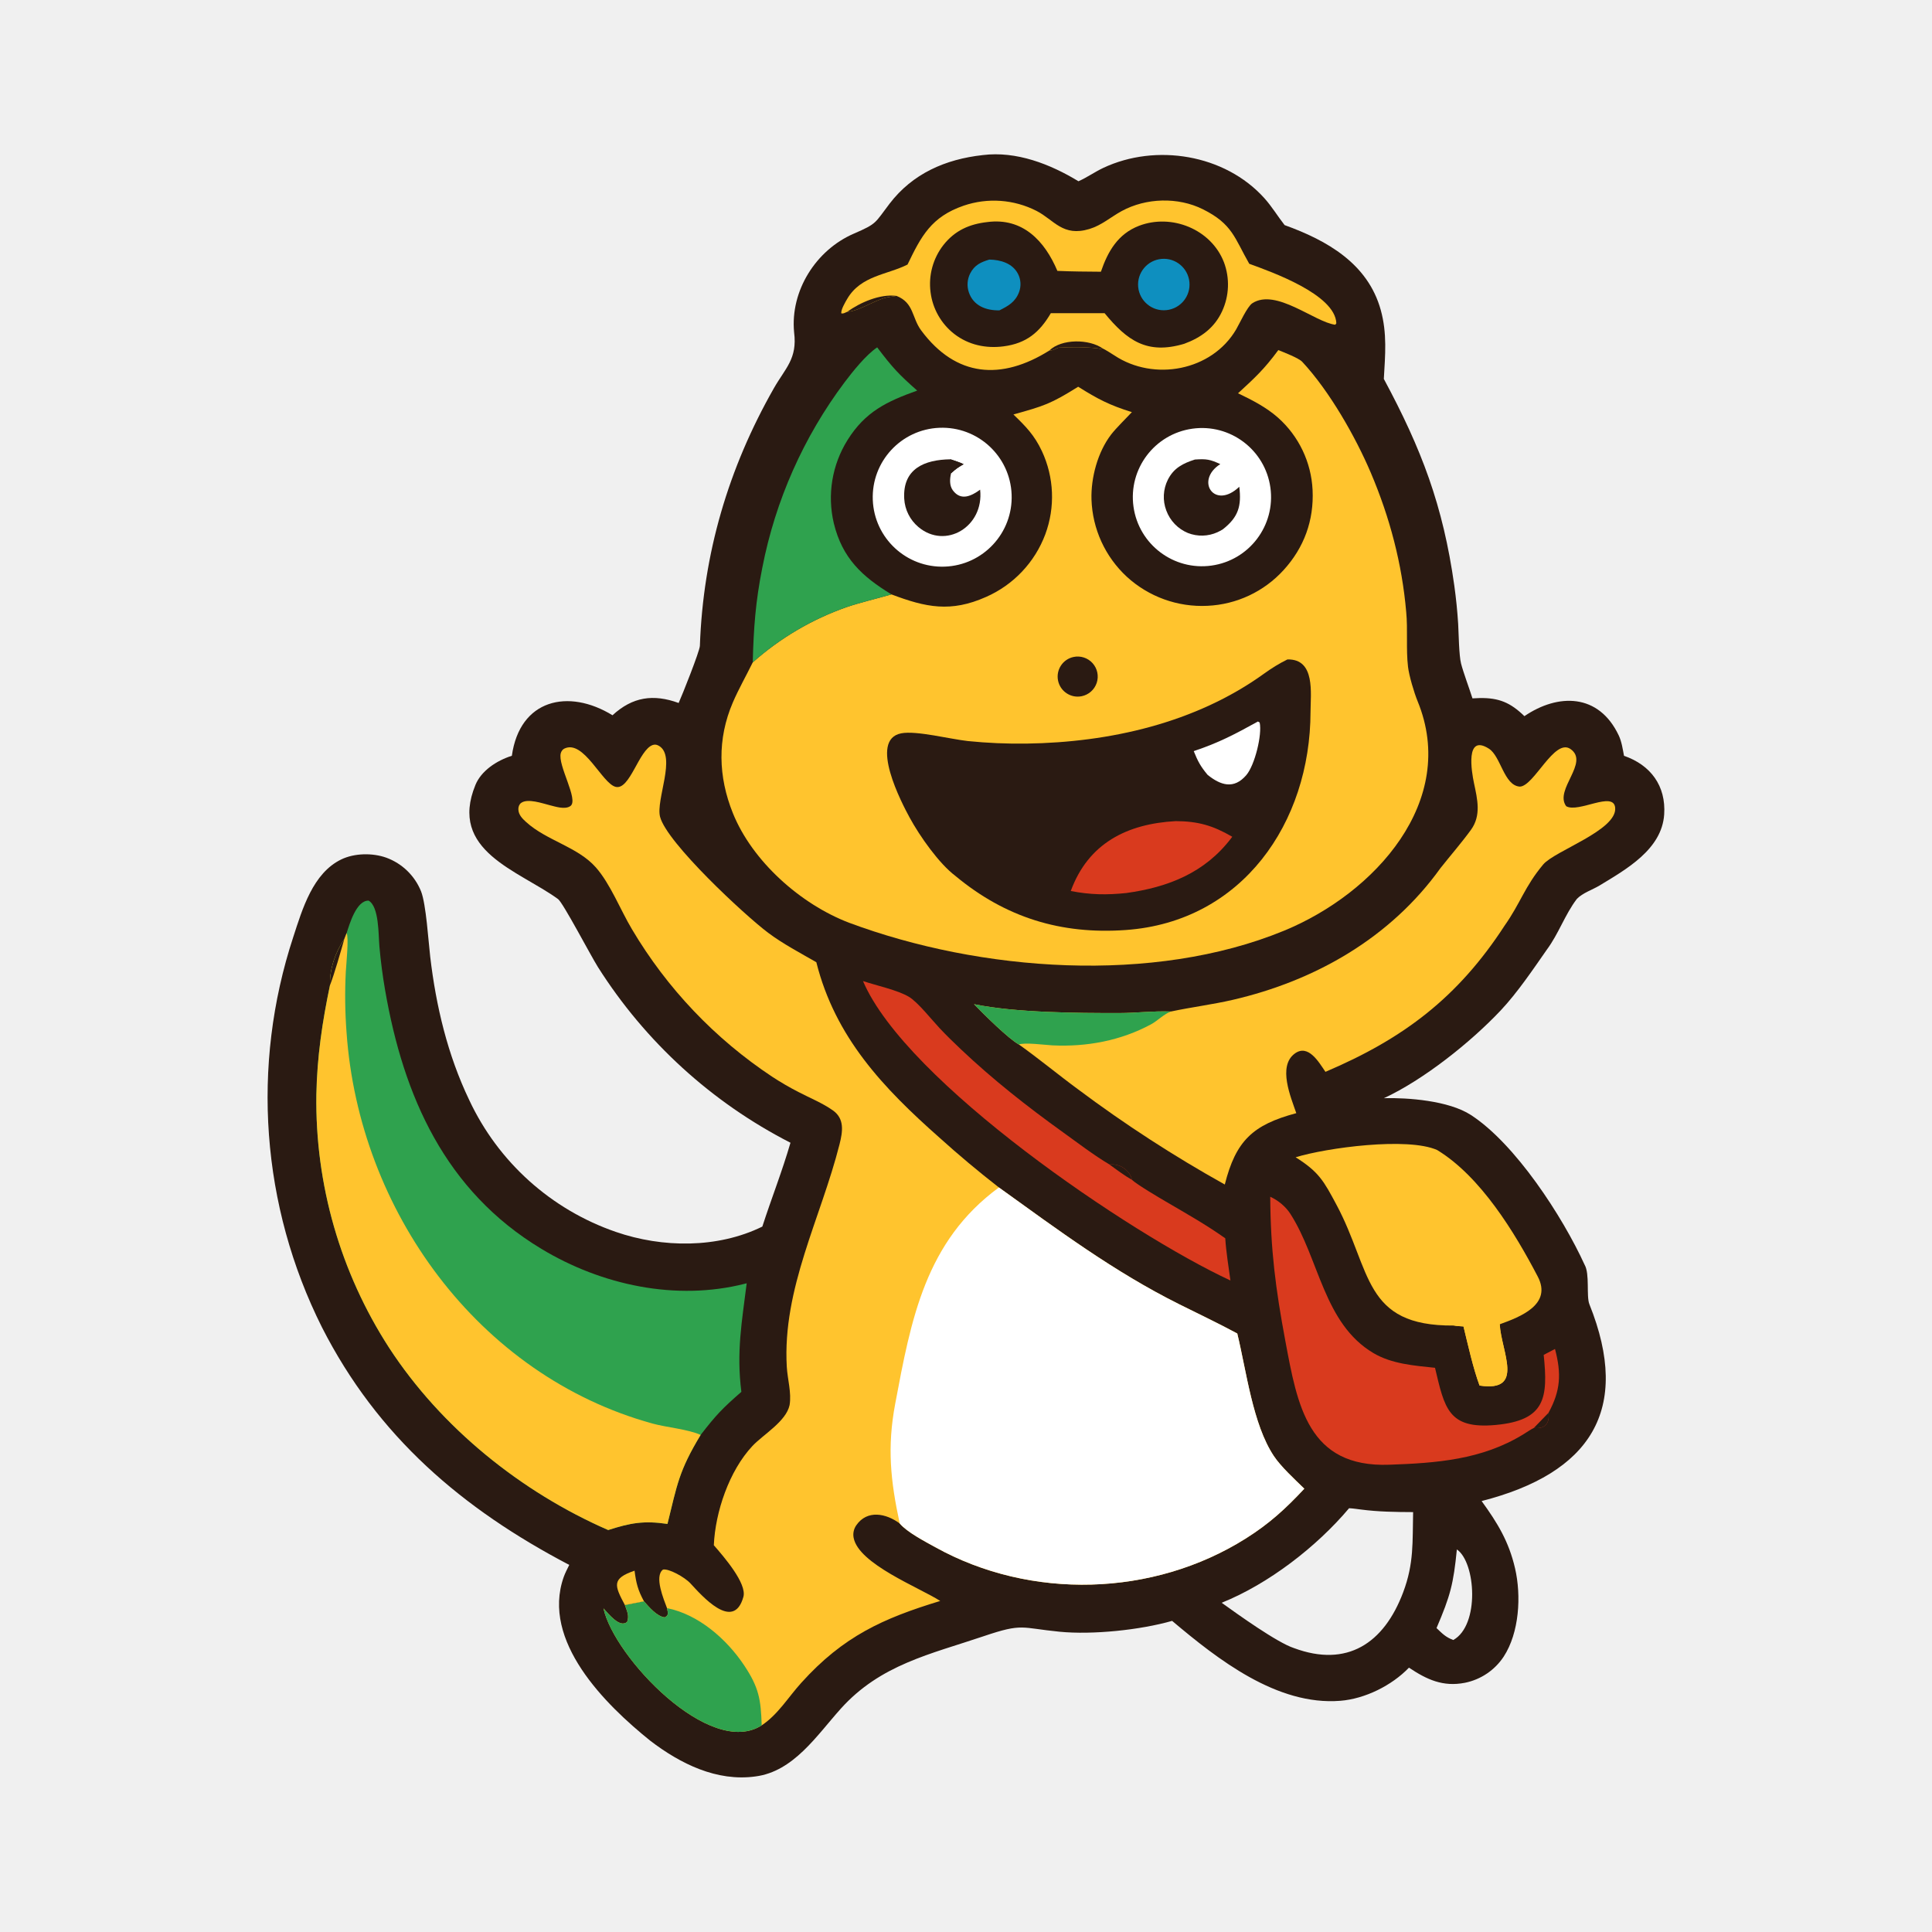
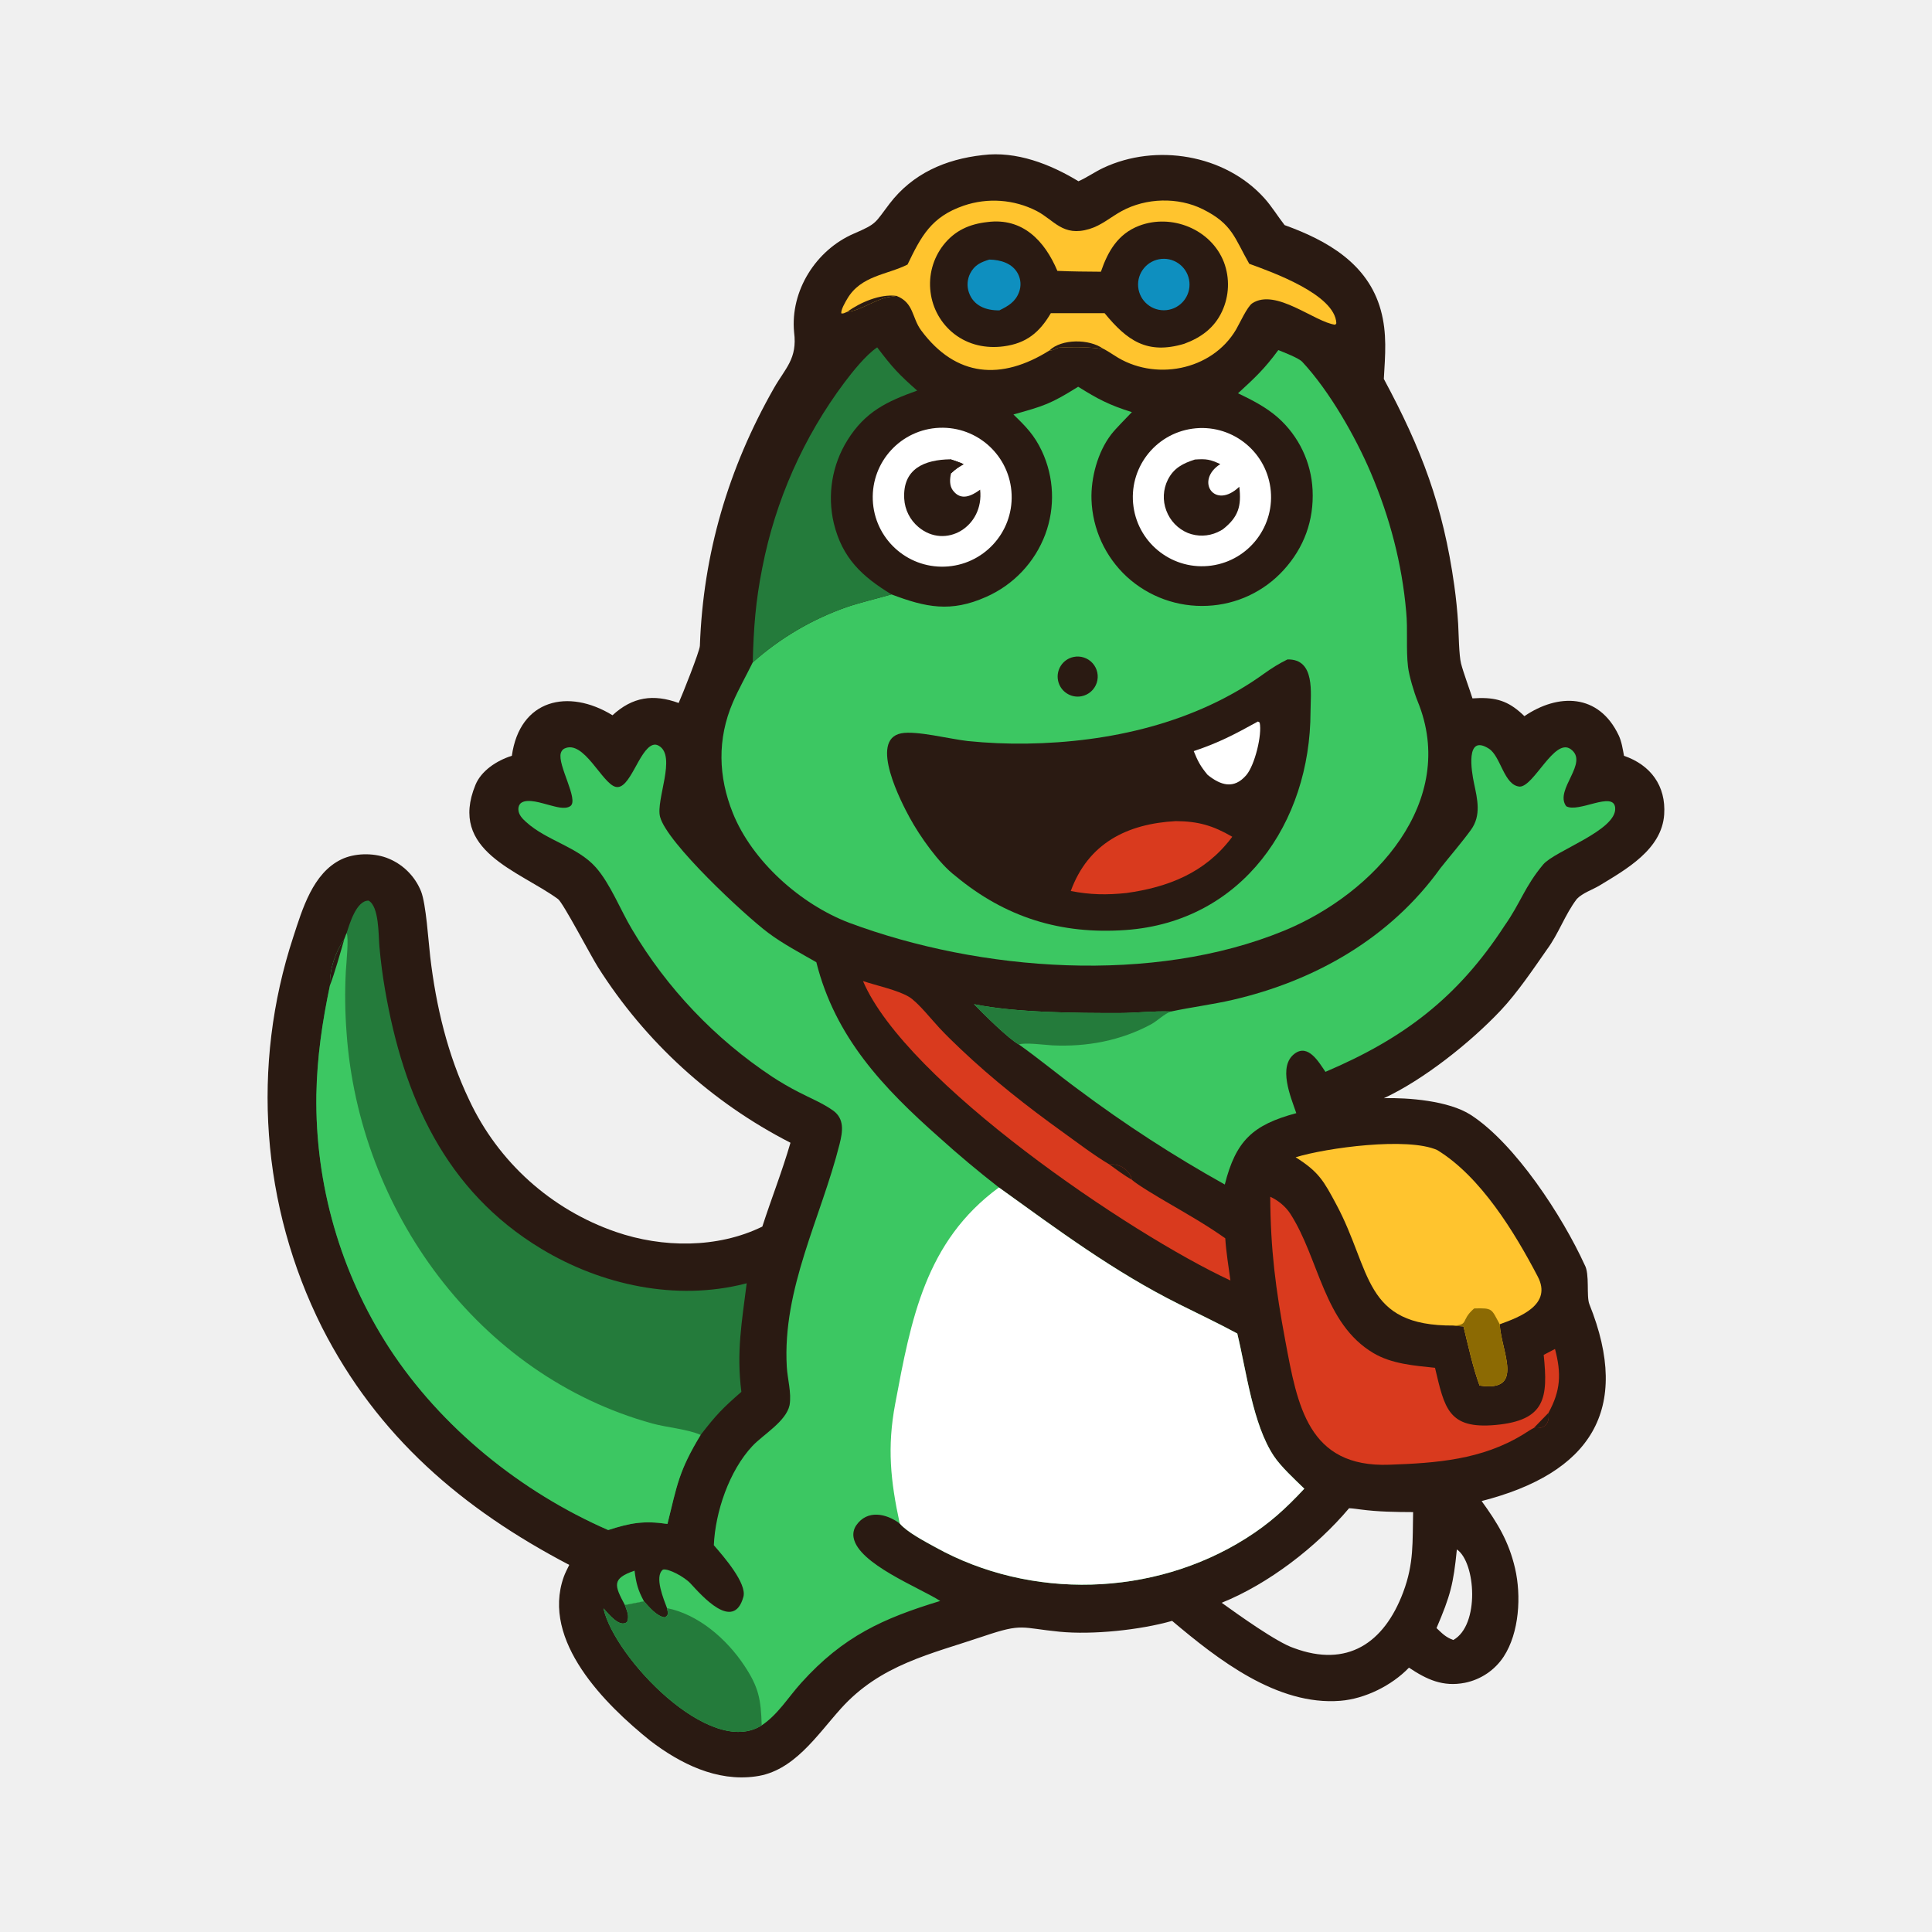
<svg xmlns="http://www.w3.org/2000/svg" viewBox="0 0 1024 1024">
  <path fill="#2a1a12" d="M520.865 82.202c17.784-2.25 35.841 4.79 50.731 13.865 4.361-1.89 8.752-5.004 13.161-7.077 27.92-13.124 64.428-7.184 85.31 15.973 4.042 4.482 7.088 9.595 10.802 14.349 22.509 8.108 44.165 20.392 50.964 45.012 3.434 12.434 2.347 23.849 1.627 36.511 19.986 37.159 31.398 67.095 37.349 109.546a267 267 0 0 1 2.048 20.294c.279 5.235.44 16.792 1.536 21.033 1.276 4.939 4.356 13.086 6.04 18.443a93 93 0 0 1 3.697-.163c10.354-.208 16.476 2.433 23.836 9.585 17.819-12.111 39.356-12.202 49.974 10.167 1.597 3.363 2.117 7.2 2.821 10.859 14.117 4.861 22.298 15.931 21.29 31.078-1.233 18.542-20.166 29.113-34.318 37.693-3.614 2.191-8.932 3.891-11.969 7.087-6.254 8.161-9.65 18.45-15.838 26.779-7.35 10.533-15.69 22.915-24.468 32.246-15.861 16.863-40.958 36.863-61.952 46.578 12.677-.336 34.295 1.293 46.006 8.847 23.597 15.222 48.724 53.931 60.364 79.443 2.821 4.85.813 16.637 2.53 20.914 22.51 56.046.53 89.571-57.117 104.323 8.419 11.623 14.416 21.403 17.719 35.663 3.359 14.504 2.295 34.045-6.023 46.802a32.24 32.24 0 0 1-20.494 13.848c-11.689 2.307-20.288-1.706-29.712-8.011-9.06 9.445-23.268 16.524-36.367 17.569-33.527 2.677-64.932-21.92-89.168-42.359-17.022 4.858-42.164 7.457-59.664 5.748-20.53-2.005-19.33-4.693-40.119 2.345-28.225 9.554-54.777 15.005-75.844 38.467-12.747 14.195-25.008 33.291-45.207 35.893-20.522 2.841-39.828-6.729-55.789-18.952-23.814-19.139-57.816-52.781-45.853-86.727.726-2.059 1.968-4.453 2.947-6.439-56.746-29.719-101.628-68.051-131.076-125.95a272.1 272.1 0 0 1-15.205-206.836c4.851-14.889 10.384-33.854 25.446-41.134 6.989-3.378 16.609-3.537 23.901-.913a31.54 31.54 0 0 1 18.388 17.832c2.684 6.838 3.884 26.396 4.854 34.658 3.071 26.164 9.228 52.048 20.663 75.923a133.97 133.97 0 0 0 77.761 69.932c24.634 8.5 53.859 8.81 77.604-2.829 4.921-15.228 10.364-28.812 14.916-44.438a262 262 0 0 1-102.047-93.107c-4.015-6.391-18.474-34.105-21.162-36.056-20.986-15.234-58.168-25.457-43.751-60.524 3.018-7.343 10.993-12.791 19.291-15.422 4.179-29.922 29.921-35.837 53.342-21.468 10.631-9.785 21.65-11.382 35.058-6.509 1.742-3.797 11.155-27.414 11.256-30.297 1.704-48.766 15.093-94.16 39.216-136.526 6.08-10.678 12.52-15.602 10.724-29.611-2.123-22.002 11.558-43.637 31.618-52.309 12.556-5.427 11.021-5.514 18.994-15.914 12.177-15.883 29.468-23.53 49.359-25.734M647.511 849.5c8.576 6.16 29.397 21.118 38.317 24.02 28.112 10.44 47.677-2.436 57.882-29.569 5.798-15.415 4.894-26.726 5.27-42.504-9.383-.042-18.407-.155-27.709-1.374-1.772-.232-4.475-.621-6.23-.681-17.234 20.465-42.733 40.148-67.53 50.108m113.878 13.415c3.165 2.991 4.742 4.747 8.878 6.326 14.117-7.828 11.941-41.157 1.903-48.013-1.824 18.308-3.403 24.435-10.781 41.687" />
-   <path fill="#ffc42e" d="M677.53 185.557c2.712 1.084 10.8 4.191 12.683 6.21 14.421 15.46 28.234 39.737 36.36 58.843 10.075 23.687 16.531 48.231 18.737 73.647.925 9.465-.139 19.819.966 29.143.564 4.768 3.219 13.713 5.098 18.29 21.679 52.801-22.582 101.754-70.771 121.59-69.33 28.538-160.977 21.748-230.609-4.221-25.682-9.796-51.283-32.584-61.553-58.07-7.781-19.309-8.334-39.332-.029-58.656 3.109-7.234 7.103-14.192 10.552-21.255a149.3 149.3 0 0 1 49.688-29.267c7.235-2.465 16.271-4.59 23.848-6.767 18.204 6.894 31.447 9.686 50.143 1.338a58.7 58.7 0 0 0 31.368-33.137 57.18 57.18 0 0 0-1.801-44.182c-3.985-8.45-8.521-13.055-15.072-19.379 16.351-4.568 19.723-5.592 34.311-14.704 10.435 6.523 16.51 9.734 28.478 13.457-3.195 3.441-8.384 8.455-11.009 11.875-7.103 9.257-10.766 22.894-10.406 34.459a58.35 58.35 0 0 0 18.695 40.886 58.9 58.9 0 0 0 42.794 15.434 58.07 58.07 0 0 0 40.323-18.93c10.895-11.938 16.142-26.362 15.37-42.497a54.83 54.83 0 0 0-18.29-38.27c-6.214-5.514-13.771-9.386-21.224-12.945 9.042-8.29 13.951-12.845 21.35-22.892" />
+   <path fill="#3cc762" d="M677.53 185.557c2.712 1.084 10.8 4.191 12.683 6.21 14.421 15.46 28.234 39.737 36.36 58.843 10.075 23.687 16.531 48.231 18.737 73.647.925 9.465-.139 19.819.966 29.143.564 4.768 3.219 13.713 5.098 18.29 21.679 52.801-22.582 101.754-70.771 121.59-69.33 28.538-160.977 21.748-230.609-4.221-25.682-9.796-51.283-32.584-61.553-58.07-7.781-19.309-8.334-39.332-.029-58.656 3.109-7.234 7.103-14.192 10.552-21.255a149.3 149.3 0 0 1 49.688-29.267c7.235-2.465 16.271-4.59 23.848-6.767 18.204 6.894 31.447 9.686 50.143 1.338a58.7 58.7 0 0 0 31.368-33.137 57.18 57.18 0 0 0-1.801-44.182c-3.985-8.45-8.521-13.055-15.072-19.379 16.351-4.568 19.723-5.592 34.311-14.704 10.435 6.523 16.51 9.734 28.478 13.457-3.195 3.441-8.384 8.455-11.009 11.875-7.103 9.257-10.766 22.894-10.406 34.459a58.35 58.35 0 0 0 18.695 40.886 58.9 58.9 0 0 0 42.794 15.434 58.07 58.07 0 0 0 40.323-18.93c10.895-11.938 16.142-26.362 15.37-42.497a54.83 54.83 0 0 0-18.29-38.27c-6.214-5.514-13.771-9.386-21.224-12.945 9.042-8.29 13.951-12.845 21.35-22.892" />
  <path fill="#2a1a12" d="M682.368 349.517c14.961-.355 12.253 18.139 12.236 27.797-.105 58.767-36.187 111.213-97.901 115.611-34.387 2.451-63.807-6.606-90.415-28.748-8.525-6.441-18.69-20.78-24.185-30.885-4.039-7.427-21.836-41.22-4.453-44.612 8.021-1.565 25.949 3.074 35.333 4.095a271 271 0 0 0 31.018 1.349c44.172-.629 89.722-10.908 126.035-37.117 3.963-2.86 7.95-5.332 12.332-7.49" />
  <path fill="#d93a1e" d="M623.181 435.21c11.893.085 19.618 2.303 29.941 8.284q-.305.426-.623.842c-13.979 18.296-33.346 25.911-55.508 28.985-10.38 1.081-19.162.948-29.46-1.067 9.23-25.237 29.726-35.633 55.65-37.044" />
  <path fill="#fff" d="m666.74 382.409.914.55c1.387 6.445-2.595 22.594-7.07 27.842-6.636 7.785-13.721 5.367-20.524-.107-3.774-4.536-5.164-7.156-7.354-12.582 13.589-4.566 21.663-8.892 34.034-15.703" />
  <path fill="#2a1a12" d="M568.926 348.222a10.624 10.624 0 0 1 12.348 13.738 10.63 10.63 0 0 1-8.022 7.061c-5.713 1.126-11.268-2.558-12.454-8.259s2.439-11.295 8.128-12.54" />
-   <path fill="#ffc42e" d="M378.343 818.997c.762-17.585 8.131-39.439 20.451-52.582 5.68-6.06 17.868-13.008 19.706-21.696 1.088-6.562-1.108-13.71-1.486-20.255-2.395-41.495 18.064-78.787 27.955-117.971 1.704-6.752 2.741-13.512-3.503-17.945-5.502-3.906-12.287-6.637-18.253-9.754a152 152 0 0 1-13.931-8.099 241.5 241.5 0 0 1-74.326-78.166c-6.079-10.157-11.474-24.124-19.165-32.813-9.665-10.918-26.051-14.145-36.915-24-2.033-1.844-4.075-3.877-4.136-6.777-.026-1.253.416-2.6 1.454-3.365 3.471-2.56 11.293.234 15.056 1.166 3.132.776 8.157 2.492 11.047.503 4.668-3.214-6.912-21.73-5.056-28.097.279-.959.932-1.92 1.833-2.36 10.296-5.027 19.945 18.378 27.187 20.251 7.621 1.971 12.313-19.681 19.75-22.186 1.178-.396 2.217-.14 3.258.473 9.401 5.531-1.757 28.538.577 37.591 3.549 13.766 44.991 52.29 57.301 61.488 7.965 5.951 16.923 10.637 25.524 15.594 10.012 39.881 35.463 66.611 65.265 92.988a559 559 0 0 0 31.508 26.396c31.188 22.424 61.029 44.694 95.629 61.935 10.101 5.033 20.818 10.138 30.707 15.472 4.902 20.193 8.202 48.076 19.356 64.901 3.782 5.703 11.168 12.484 16.179 17.353-9.978 10.67-18.531 18.531-31.089 26.431-49.01 30.83-113.932 32.688-164.563 4.543-5.343-2.97-14.915-7.915-18.791-12.54-7.132-5.318-17.254-7.465-23.055.999a8.67 8.67 0 0 0-1.382 6.546c2.57 13.918 34.752 26.371 45.905 33.516-30.393 9.251-51.386 18.73-73.651 43.389-7.011 7.765-12.333 16.799-20.97 22.541-27.378 17.635-78.355-36.288-83.865-61.988 2.597 2.739 8.605 10.598 12.536 7.161 1.234-3.337-.015-5.513-1.191-8.939l10.111-1.992c2.705 3.046 6.797 7.983 10.984 8.525 2.383-1.165 1.656-2.453 1.239-4.895-1.643-4.442-6.939-16.873-2.124-20.429 2.959-.658 11.379 3.915 14.524 7.299 5.772 6.21 22.854 26.016 28.081 7.149 1.962-7.082-10.383-21.287-15.671-27.361" />
+   <path fill="#3cc762" d="M378.343 818.997c.762-17.585 8.131-39.439 20.451-52.582 5.68-6.06 17.868-13.008 19.706-21.696 1.088-6.562-1.108-13.71-1.486-20.255-2.395-41.495 18.064-78.787 27.955-117.971 1.704-6.752 2.741-13.512-3.503-17.945-5.502-3.906-12.287-6.637-18.253-9.754a152 152 0 0 1-13.931-8.099 241.5 241.5 0 0 1-74.326-78.166c-6.079-10.157-11.474-24.124-19.165-32.813-9.665-10.918-26.051-14.145-36.915-24-2.033-1.844-4.075-3.877-4.136-6.777-.026-1.253.416-2.6 1.454-3.365 3.471-2.56 11.293.234 15.056 1.166 3.132.776 8.157 2.492 11.047.503 4.668-3.214-6.912-21.73-5.056-28.097.279-.959.932-1.92 1.833-2.36 10.296-5.027 19.945 18.378 27.187 20.251 7.621 1.971 12.313-19.681 19.75-22.186 1.178-.396 2.217-.14 3.258.473 9.401 5.531-1.757 28.538.577 37.591 3.549 13.766 44.991 52.29 57.301 61.488 7.965 5.951 16.923 10.637 25.524 15.594 10.012 39.881 35.463 66.611 65.265 92.988a559 559 0 0 0 31.508 26.396c31.188 22.424 61.029 44.694 95.629 61.935 10.101 5.033 20.818 10.138 30.707 15.472 4.902 20.193 8.202 48.076 19.356 64.901 3.782 5.703 11.168 12.484 16.179 17.353-9.978 10.67-18.531 18.531-31.089 26.431-49.01 30.83-113.932 32.688-164.563 4.543-5.343-2.97-14.915-7.915-18.791-12.54-7.132-5.318-17.254-7.465-23.055.999a8.67 8.67 0 0 0-1.382 6.546c2.57 13.918 34.752 26.371 45.905 33.516-30.393 9.251-51.386 18.73-73.651 43.389-7.011 7.765-12.333 16.799-20.97 22.541-27.378 17.635-78.355-36.288-83.865-61.988 2.597 2.739 8.605 10.598 12.536 7.161 1.234-3.337-.015-5.513-1.191-8.939l10.111-1.992c2.705 3.046 6.797 7.983 10.984 8.525 2.383-1.165 1.656-2.453 1.239-4.895-1.643-4.442-6.939-16.873-2.124-20.429 2.959-.658 11.379 3.915 14.524 7.299 5.772 6.21 22.854 26.016 28.081 7.149 1.962-7.082-10.383-21.287-15.671-27.361" />
  <path fill="#fff" d="M529.444 629.381c31.188 22.424 61.029 44.694 95.629 61.935 10.101 5.033 20.818 10.138 30.707 15.472 4.902 20.193 8.202 48.076 19.356 64.901 3.782 5.703 11.168 12.484 16.179 17.353-9.978 10.67-18.531 18.531-31.089 26.431-49.01 30.83-113.932 32.688-164.563 4.543-5.343-2.97-14.915-7.915-18.791-12.54-4.883-22.614-6.718-40.404-2.414-63.327 8.415-44.81 15.948-86.155 54.986-114.768" />
-   <path fill="#2fa24e" d="M341.31 848.709c2.705 3.046 6.797 7.983 10.984 8.525 2.383-1.165 1.656-2.453 1.239-4.895 16.708 3.319 31.624 16.465 40.828 30.246 7.927 11.871 8.911 18.153 9.358 31.882-27.378 17.635-78.355-36.288-83.865-61.988 2.597 2.739 8.605 10.598 12.536 7.161 1.234-3.337-.015-5.513-1.191-8.939zM183.713 494.565c1.601-4.966 5.2-17.345 11.648-17.215 5.594 3.118 5.18 18.033 5.736 24.32a276 276 0 0 0 3.001 23.013c9.753 56.501 31.922 106.518 82.836 137.232 31.884 19.234 71.407 27.787 107.946 18.472l.884-.231c-2.546 20.438-5.509 36.341-2.823 57.552-9.967 8.685-13.318 12.155-21.579 22.829-11.614 19.185-12.444 26.404-17.594 47.172-12.669-1.833-19.548-.544-31.417 3.243-46.132-20.121-88.522-54.245-116.101-96.591a240.47 240.47 0 0 1-38.566-134.196c.379-19.967 3.119-38.484 7.218-58.006-.239-8.393 2.767-17.427 7.546-24.31z" />
-   <path fill="#ffc42e" d="M183.713 494.565c1.241 2.283-.188 16.351-.418 20.266a253 253 0 0 0 .39 32.48c6.59 94.153 69.65 181.674 162.095 207.187 7.475 2.064 18.853 3.003 25.582 6.039-11.614 19.185-12.444 26.404-17.594 47.172-12.669-1.833-19.548-.544-31.417 3.243-46.132-20.121-88.522-54.245-116.101-96.591a240.47 240.47 0 0 1-38.566-134.196c.379-19.967 3.119-38.484 7.218-58.006-.239-8.393 2.767-17.427 7.546-24.31z" />
+   <path fill="#247b3b" d="M341.31 848.709c2.705 3.046 6.797 7.983 10.984 8.525 2.383-1.165 1.656-2.453 1.239-4.895 16.708 3.319 31.624 16.465 40.828 30.246 7.927 11.871 8.911 18.153 9.358 31.882-27.378 17.635-78.355-36.288-83.865-61.988 2.597 2.739 8.605 10.598 12.536 7.161 1.234-3.337-.015-5.513-1.191-8.939zM183.713 494.565c1.601-4.966 5.2-17.345 11.648-17.215 5.594 3.118 5.18 18.033 5.736 24.32a276 276 0 0 0 3.001 23.013c9.753 56.501 31.922 106.518 82.836 137.232 31.884 19.234 71.407 27.787 107.946 18.472l.884-.231c-2.546 20.438-5.509 36.341-2.823 57.552-9.967 8.685-13.318 12.155-21.579 22.829-11.614 19.185-12.444 26.404-17.594 47.172-12.669-1.833-19.548-.544-31.417 3.243-46.132-20.121-88.522-54.245-116.101-96.591a240.47 240.47 0 0 1-38.566-134.196c.379-19.967 3.119-38.484 7.218-58.006-.239-8.393 2.767-17.427 7.546-24.31z" />
+   <path fill="#3cc762" d="M183.713 494.565c1.241 2.283-.188 16.351-.418 20.266a253 253 0 0 0 .39 32.48c6.59 94.153 69.65 181.674 162.095 207.187 7.475 2.064 18.853 3.003 25.582 6.039-11.614 19.185-12.444 26.404-17.594 47.172-12.669-1.833-19.548-.544-31.417 3.243-46.132-20.121-88.522-54.245-116.101-96.591a240.47 240.47 0 0 1-38.566-134.196c.379-19.967 3.119-38.484 7.218-58.006-.239-8.393 2.767-17.427 7.546-24.31z" />
  <path fill="#2a1a12" d="M174.902 522.159c-.239-8.393 2.767-17.427 7.546-24.31-1.558 5.529-5.448 19.191-7.546 24.31" />
-   <path fill="#ffc42e" d="M620.647 536.114c10.845-2.297 22.179-3.732 32.665-6.157 43.817-10.13 83.668-32.879 110.165-69.837 5.301-6.698 11.167-13.411 16.162-20.291 5.541-7.632 3.41-16.235 1.6-24.787-1.264-5.972-4.733-26.277 7.9-18.237 6.388 4.065 7.95 19.566 16.411 20.117 7.549-.209 18.316-25.9 26.857-19.917 10.234 7.169-8.755 21.509-2.298 30.292 6.409 3.795 25.175-8.311 25.971.857 1.036 11.926-32.059 22.754-38.165 30.05-9.847 11.766-11.969 20.382-20.456 32.414-24.71 37.992-53.358 59.786-94.948 77.479-3.447-5.032-9.08-14.984-16.28-9.67-9.115 6.726-2.053 23.13.835 31.569-23.089 6.177-32.046 14.625-37.9 37.821a693 693 0 0 1-77.705-50.4c-10.249-7.522-21.363-16.714-31.378-23.782-5.499-2.946-19.115-16.482-23.833-21.396 21.854 4.511 54.451 4.729 76.985 4.697 9.227-.014 17.301-1.152 27.412-.822" />
-   <path fill="#2fa24e" d="M516.25 532.239c21.854 4.511 54.451 4.729 76.985 4.697 9.227-.014 17.301-1.152 27.412-.822-3.791 1.368-7.065 4.905-10.546 6.787-16.074 8.688-34.158 12.039-52.318 11.163-3.391-.163-15.074-1.708-17.7-.429-5.499-2.946-19.115-16.482-23.833-21.396" />
+   <path fill="#3cc762" d="M620.647 536.114c10.845-2.297 22.179-3.732 32.665-6.157 43.817-10.13 83.668-32.879 110.165-69.837 5.301-6.698 11.167-13.411 16.162-20.291 5.541-7.632 3.41-16.235 1.6-24.787-1.264-5.972-4.733-26.277 7.9-18.237 6.388 4.065 7.95 19.566 16.411 20.117 7.549-.209 18.316-25.9 26.857-19.917 10.234 7.169-8.755 21.509-2.298 30.292 6.409 3.795 25.175-8.311 25.971.857 1.036 11.926-32.059 22.754-38.165 30.05-9.847 11.766-11.969 20.382-20.456 32.414-24.71 37.992-53.358 59.786-94.948 77.479-3.447-5.032-9.08-14.984-16.28-9.67-9.115 6.726-2.053 23.13.835 31.569-23.089 6.177-32.046 14.625-37.9 37.821a693 693 0 0 1-77.705-50.4c-10.249-7.522-21.363-16.714-31.378-23.782-5.499-2.946-19.115-16.482-23.833-21.396 21.854 4.511 54.451 4.729 76.985 4.697 9.227-.014 17.301-1.152 27.412-.822" />
+   <path fill="#247b3b" d="M516.25 532.239c21.854 4.511 54.451 4.729 76.985 4.697 9.227-.014 17.301-1.152 27.412-.822-3.791 1.368-7.065 4.905-10.546 6.787-16.074 8.688-34.158 12.039-52.318 11.163-3.391-.163-15.074-1.708-17.7-.429-5.499-2.946-19.115-16.482-23.833-21.396" />
  <path fill="#ffc42e" d="M481.009 140.217c7.263-15.072 12.594-25.305 29.772-31.215a49.67 49.67 0 0 1 38.594 2.774c9.371 4.817 13.882 13.894 28.072 9.58 6.491-1.974 11.35-6.373 17.102-9.501 12.904-7.019 29.853-7.506 43.006-.947 15.713 7.835 16.762 15.241 24.575 28.898 11.797 4.314 45.522 16.203 46.16 31.519l-.558.799c-10.867-1.325-31.463-19.531-43.966-11.403-2.695 1.752-6.758 10.763-8.57 13.856-12.903 22.03-43.598 27.713-64.537 13.811-1.054-.699-5.155-3.275-6.138-3.657-2.173.286-1.172.083-2.901-.119-6.238-.728-14.011-.738-20.264-.356-1.31.08-2.579 1.495-5.235 1.566-25.255 15.833-49.382 14.216-67.86-10.672-5.054-6.807-3.78-14.63-13.08-18.317-1.295.203-2.556.411-3.857.582-6.755.89-15.851 7.564-22.32 7.869-1.357.549-1.825 1.012-3.062.839-.419-1.802 2.152-6.099 3.131-7.769 7.234-12.343 21.243-12.709 31.936-18.137" />
  <path fill="#2a1a12" d="M556.121 185.822c6.555-6.381 21.18-6.206 28.4-1.091-2.173.286-1.172.083-2.901-.119-6.238-.728-14.011-.738-20.264-.356-1.31.08-2.579 1.495-5.235 1.566m-107.117-20.538c6.89-4.981 17.5-9.611 26.177-8.451-1.295.203-2.556.411-3.857.582-6.755.89-15.851 7.564-22.32 7.869" />
  <path fill="#2a1a12" d="M583.502 144.021c3.654-10.705 8.982-20.027 20.191-24.335 17.214-6.616 38.237 1.755 45.019 19.31a33.65 33.65 0 0 1-1.004 26.046c-4.081 8.798-11.207 13.935-20.081 17.185-19.655 5.846-30.238-1.717-42.165-16.231h-28.501c-5.965 10.168-12.952 15.99-24.994 17.571-9.387 1.233-18.665-.728-26.225-6.592a33.25 33.25 0 0 1-12.527-22.115 33.58 33.58 0 0 1 6.849-25.034c6.063-7.664 13.744-11.066 23.242-12.128 18.782-2.461 30.429 10.009 37.126 25.871 7.725.356 15.34.39 23.07.452" />
  <path fill="#0e8fbf" d="M524.363 137.579c5.902.108 12.243 1.915 15.172 7.524a11.97 11.97 0 0 1 .615 9.641c-1.935 5.288-5.795 7.451-10.434 9.75-7.026.133-13.791-2.381-16.21-9.566a12.98 12.98 0 0 1 .698-9.972c2.309-4.53 5.693-6.012 10.159-7.377m91.286-.352c7.461-.654 14.053 4.832 14.765 12.288.713 7.456-4.721 14.091-12.171 14.862-7.534.78-14.259-4.729-14.98-12.268-.72-7.539 4.841-14.221 12.386-14.882" />
  <path fill="#ffc42e" d="M686.71 613.374c16.587-5.069 59.336-10.811 75.017-3.836 23.087 14.044 41.172 43.821 53.324 67.079 7.745 14.822-9.26 21.359-20.165 25.284.802 14.592 13.483 36.107-10.684 32.472-3.439-9.316-6.111-21.463-8.522-31.328-1.646-.126-3.616-.214-5.219-.478-48.125.341-43.384-29.053-62.127-64.066-6.669-12.458-9.268-17.372-21.624-25.127" />
-   <path fill="#ffc42e" d="M781.349 693.502c9.985-.271 9.009.121 13.537 8.399.802 14.592 13.483 36.107-10.684 32.472-3.439-9.316-6.111-21.463-8.522-31.328-1.646-.126-3.616-.214-5.219-.478 8.078-.352 3.751-2.629 10.336-8.576z" />
+   <path fill="#8c6a03" d="M781.349 693.502c9.985-.271 9.009.121 13.537 8.399.802 14.592 13.483 36.107-10.684 32.472-3.439-9.316-6.111-21.463-8.522-31.328-1.646-.126-3.616-.214-5.219-.478 8.078-.352 3.751-2.629 10.336-8.576z" />
  <path fill="#d93a1e" d="M673.25 634.299c4.174 1.893 8.186 5.191 10.669 9.055 15.347 23.888 17.625 58.175 44.044 73.82 9.681 5.732 21.563 6.639 32.622 7.79 5.073 21.31 6.934 32.627 32.169 30.293 26.476-2.449 27.762-14.476 25.44-37.143l5.989-3.132c3.45 13.103 3.004 22.036-3.46 33.871.787 5.609-2.021 8.738-7.754 7.977-.719.272-4.747 2.873-5.582 3.388-21.925 13.52-46.248 15.244-71.002 16.117-43.151 1.599-48.736-31.425-55.139-65.681-5.157-27.591-7.824-48.27-7.996-76.355" />
  <path fill="#2a1a12" d="m812.969 756.83 7.754-7.977c.787 5.609-2.021 8.738-7.754 7.977" />
-   <path fill="#2fa24e" d="M398.964 351.078c.485-18.224 1.464-32.079 5.073-50.165a240.45 240.45 0 0 1 43.593-98.273c4.34-5.765 11.426-14.602 17.295-18.525 8.097 10.685 11.234 14.099 21.207 22.907-16.015 5.726-27.521 11.136-36.956 26.267a58.06 58.06 0 0 0-7.245 44.024c4.497 18.554 15.028 28.28 30.569 37.731-7.577 2.177-16.613 4.302-23.848 6.767a149.3 149.3 0 0 0-49.688 29.267" />
+   <path fill="#247b3b" d="M398.964 351.078c.485-18.224 1.464-32.079 5.073-50.165a240.45 240.45 0 0 1 43.593-98.273c4.34-5.765 11.426-14.602 17.295-18.525 8.097 10.685 11.234 14.099 21.207 22.907-16.015 5.726-27.521 11.136-36.956 26.267a58.06 58.06 0 0 0-7.245 44.024c4.497 18.554 15.028 28.28 30.569 37.731-7.577 2.177-16.613 4.302-23.848 6.767a149.3 149.3 0 0 0-49.688 29.267" />
  <path fill="#d93a1e" d="M457.411 519.99c7.063 2.348 18.347 4.763 24.35 8.347 4.702 2.808 12.186 12.29 16.221 16.579 3.771 4.008 7.187 7.321 11.255 11.177 16.95 16.069 35.297 30.482 54.254 44.095 7.955 5.712 16.144 12.022 24.563 17.023 3.02-.341 6.048.566 8.383 2.511 1.819 1.486 3.02 3.345 3.528 5.624 2.683 2.537 14.467 9.471 18.055 11.572 10.974 6.425 20.992 12.058 31.393 19.4.43 6.909 1.775 15.363 2.737 22.363-53.26-24.698-172.023-105.3-194.739-158.691" />
  <path fill="#2a1a12" d="M588.054 617.211c3.02-.341 6.048.566 8.383 2.511 1.819 1.486 3.02 3.345 3.528 5.624-3.887-2.201-8.317-5.476-11.911-8.135" />
  <path fill="#fff" d="M497.912 226.738c20.343-.817 37.487 15.03 38.271 35.374.784 20.343-15.09 37.463-35.435 38.214-20.298.749-37.37-15.081-38.152-35.378s15.02-37.395 35.316-38.21" />
  <path fill="#2a1a12" d="M519.491 259.538c2.172 19.694-18.448 31.838-32.729 19.774a21.1 21.1 0 0 1-7.503-14.968c-.909-16.015 10.852-20.719 24.516-20.905 2.294.784 4.79 1.551 6.964 2.584-3.114 1.855-3.943 2.335-6.648 4.826-.716 2.94-.925 6.507.909 9.005 4.378 5.964 10.148 2.83 14.491-.316" />
  <path fill="#2a1a12" d="M503.775 243.439c2.294.784 4.79 1.551 6.964 2.584-3.114 1.855-3.943 2.335-6.648 4.826a185 185 0 0 0-.316-7.41" />
  <path fill="#fff" d="M631.992 227.213c20.042-2.797 38.555 11.187 41.344 31.229s-11.201 38.551-31.244 41.333c-20.033 2.78-38.529-11.201-41.317-31.233s11.186-38.533 31.217-41.329" />
  <path fill="#2a1a12" d="M633.312 243.565c6.236-.437 8.021-.065 13.468 2.416-13.611 8.706-3.08 24.557 10.067 12.011 1.258 10.234-.488 16.136-8.795 22.622-.885.512-1.843 1.056-2.773 1.475a20.12 20.12 0 0 1-15.705.397 20.6 20.6 0 0 1-11.396-11.856 20.4 20.4 0 0 1 .799-16.361c3.15-6.252 8.066-8.694 14.335-10.704" />
-   <path fill="#ffc42e" d="M331.199 850.701c-5.538-10.397-7.127-14.022 5.127-18.204.84 6.649 1.803 10.352 4.984 16.212z" />
+   <path fill="#3cc762" d="M331.199 850.701c-5.538-10.397-7.127-14.022 5.127-18.204.84 6.649 1.803 10.352 4.984 16.212z" />
</svg>
